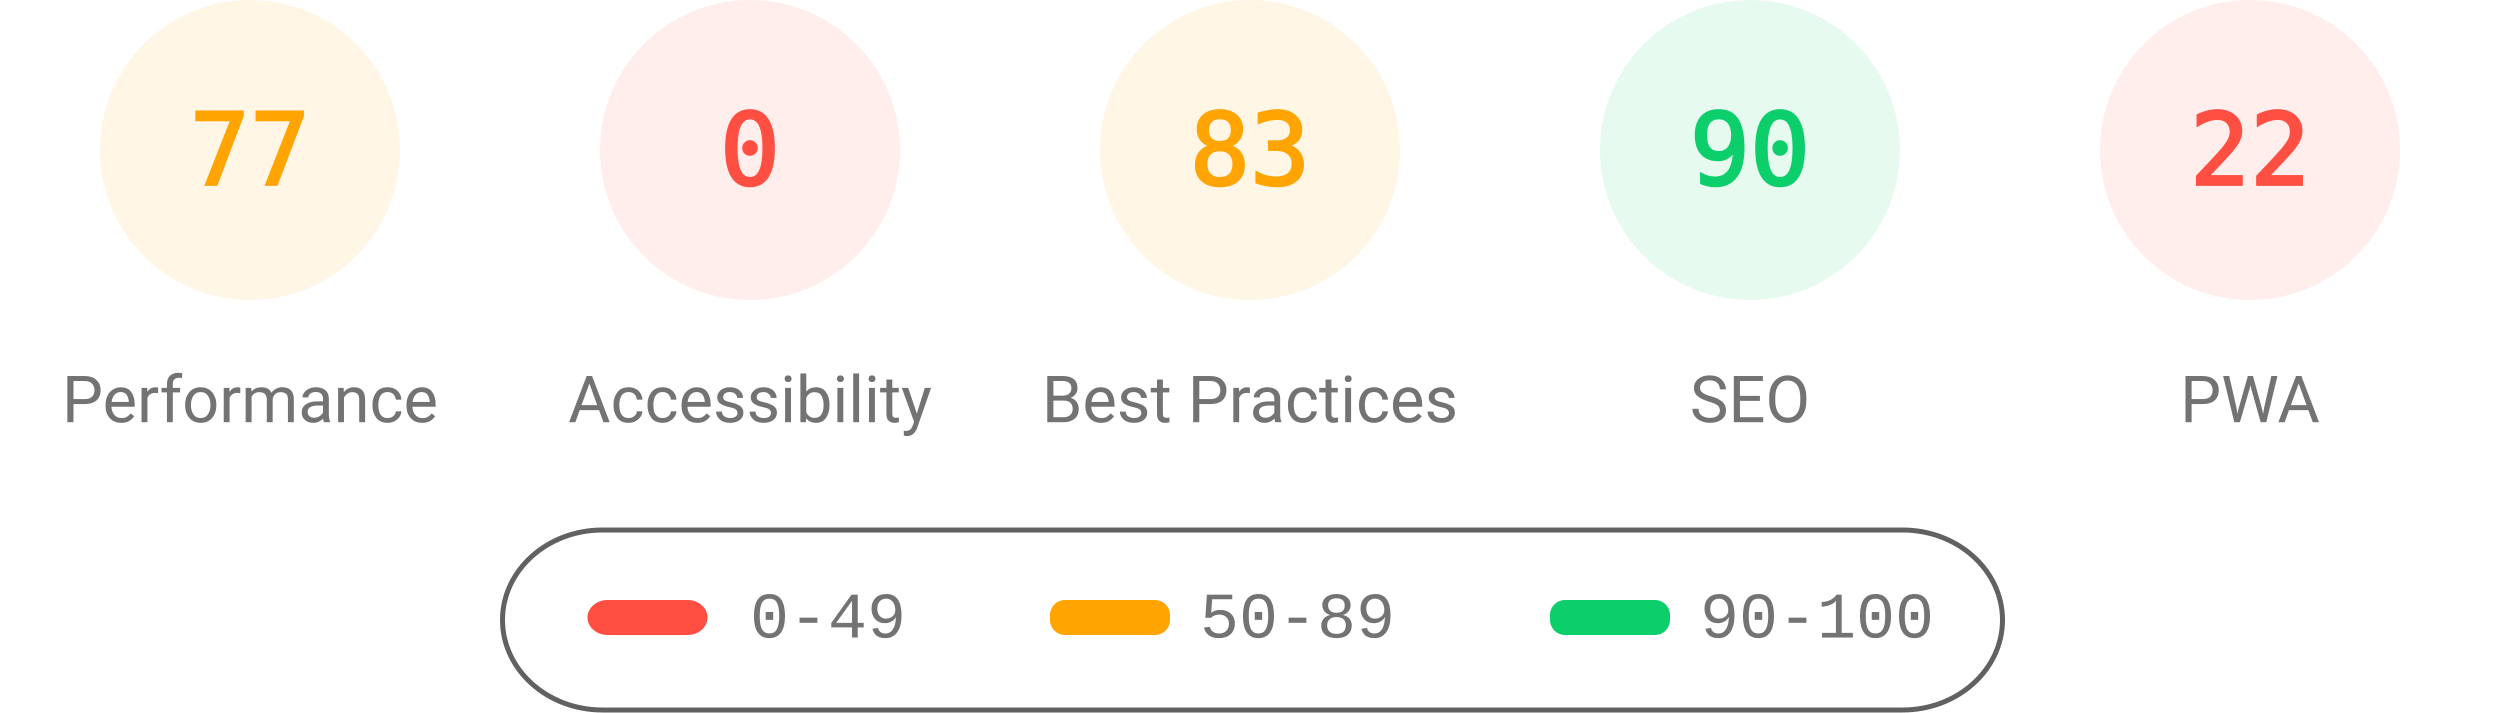
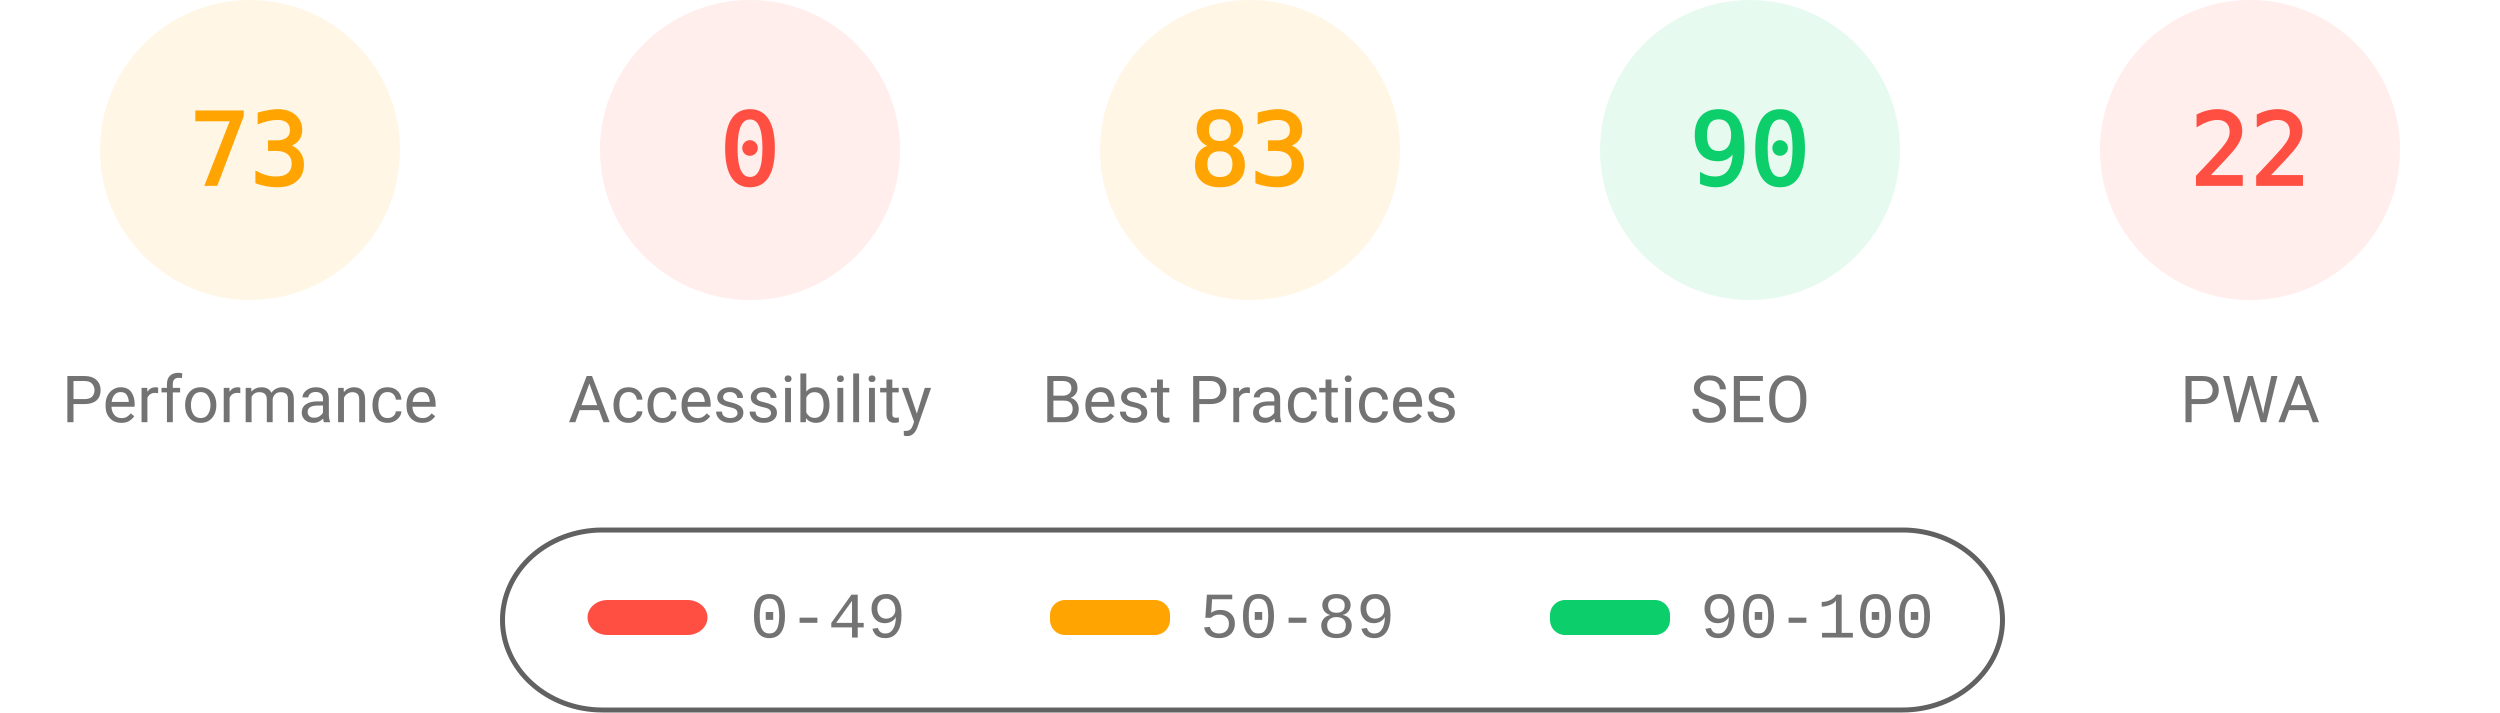
<svg xmlns="http://www.w3.org/2000/svg" fill="none" width="1000" height="285">
  <style>.gauge-base{opacity:.1}.gauge-arc{fill:none;animation-delay:250ms;stroke-linecap:round;transform:rotate(-90deg);transform-origin:100px 60px;animation:load-gauge 1s ease forwards}.guage-text{font-size:40px;font-family:monospace;text-align:center}.guage-red{color:#ff4e42;fill:#ff4e42;stroke:#ff4e42}.guage-orange{color:#ffa400;fill:#ffa400;stroke:#ffa400}.guage-green{color:#0cce6b;fill:#0cce6b;stroke:#0cce6b}.guage-undefined{color:#5c5c5c;fill:#5c5c5c;stroke:#5c5c5c}.guage-title{color:#737373;fill:#737373;stroke:none;font-size:26px;line-height:26px;font-family:Roboto,Halvetica,Arial,sans-serif}@keyframes load-gauge{from{stroke-dasharray:0 352.858}}</style>
  <svg class="guage-div guage-perf guage-orange" viewBox="0 0 200 200" width="200" height="200">
    <circle class="gauge-base" r="56" cx="100" cy="60" stroke-width="8" />
-     <circle class="gauge-arc guage-arc-1" r="56" cx="100" cy="60" stroke-width="8" style="stroke-dasharray:270.931,351.858" />
-     <text class="guage-text" x="100" y="60" alignment-baseline="central" dominant-baseline="central" text-anchor="middle">77</text>
+     <circle class="gauge-arc guage-arc-1" r="56" cx="100" cy="60" stroke-width="8" style="stroke-dasharray:256.856,351.858" />
+     <text class="guage-text" x="100" y="60" alignment-baseline="central" dominant-baseline="central" text-anchor="middle">73</text>
    <text class="guage-title" x="100" y="160" alignment-baseline="central" dominant-baseline="central" text-anchor="middle">Performance</text>
  </svg>
  <svg class="guage-div guage-acc guage-red" viewBox="0 0 200 200" width="200" height="200" x="200">
    <circle class="gauge-base" r="56" cx="100" cy="60" stroke-width="8" />
    <circle class="gauge-arc guage-arc-2" r="56" cx="100" cy="60" stroke-width="8" style="stroke-dasharray:0,351.858" />
    <text class="guage-text" x="100" y="60" alignment-baseline="central" dominant-baseline="central" text-anchor="middle">0</text>
    <text class="guage-title" x="100" y="160" alignment-baseline="central" dominant-baseline="central" text-anchor="middle">Accessibility</text>
  </svg>
  <svg class="guage-div guage-best guage-orange" viewBox="0 0 200 200" width="200" height="200" x="400">
    <circle class="gauge-base" r="56" cx="100" cy="60" stroke-width="8" />
    <circle class="gauge-arc guage-arc-3" r="56" cx="100" cy="60" stroke-width="8" style="stroke-dasharray:292.042,351.858" />
    <text class="guage-text" x="100" y="60" alignment-baseline="central" dominant-baseline="central" text-anchor="middle">83</text>
    <text class="guage-title" x="100" y="160" alignment-baseline="central" dominant-baseline="central" text-anchor="middle">Best Practices</text>
  </svg>
  <svg class="guage-div guage-seo guage-green" viewBox="0 0 200 200" width="200" height="200" x="600">
    <circle class="gauge-base" r="56" cx="100" cy="60" stroke-width="8" />
    <circle class="gauge-arc guage-arc-4" r="56" cx="100" cy="60" stroke-width="8" style="stroke-dasharray:316.672,351.858" />
    <text class="guage-text" x="100" y="60" alignment-baseline="central" dominant-baseline="central" text-anchor="middle">90</text>
    <text class="guage-title" x="100" y="160" alignment-baseline="central" dominant-baseline="central" text-anchor="middle">SEO</text>
  </svg>
  <svg class="guage-div guage-pwa guage-red" viewBox="0 0 200 200" width="200" height="200" x="800">
    <circle class="gauge-base" r="56" cx="100" cy="60" stroke-width="8" />
    <circle class="gauge-arc guage-arc-4" r="56" cx="100" cy="60" stroke-width="8" style="stroke-dasharray:77.409,351.858" />
    <text class="guage-text" x="100" y="60" alignment-baseline="central" dominant-baseline="central" text-anchor="middle">22</text>
    <text class="guage-title" x="100" y="160" alignment-baseline="central" dominant-baseline="central" text-anchor="middle">PWA</text>
  </svg>
  <svg width="604" height="76" x="200" y="210">
    <path fill="none" id="canvas_background" d="M-1-1h604v80H-1z" />
    <rect fill-opacity="0" stroke="#616161" stroke-width="2" rx="40" id="svg_2" height="72" width="600" y="2" x="1" fill="#000" />
    <rect stroke="#000" rx="8" id="svg_3" height="14" width="48" y="30" x="35" stroke-opacity="null" stroke-width="0" fill="#ff4e42" />
    <rect stroke="#000" rx="6" id="svg_4" height="14" width="48" y="30" x="220" stroke-opacity="null" stroke-width="0" fill="#ffa400" />
    <rect stroke="#000" rx="6" id="svg_5" height="14" width="48" y="30" x="420" stroke-opacity="null" stroke-width="0" fill="#0cce6b" />
    <text xml:space="preserve" text-anchor="start" font-family="'Courier New', Courier, monospace" font-size="26" id="svg_6" y="45" x="100" stroke-opacity="null" stroke-width="0" stroke="#000" fill="#737373">0-49</text>
    <text xml:space="preserve" text-anchor="start" font-family="'Courier New', Courier, monospace" font-size="26" id="svg_7" y="45" x="280" stroke-opacity="null" stroke-width="0" stroke="#000" fill="#737373">50-89</text>
    <text xml:space="preserve" text-anchor="start" font-family="'Courier New', Courier, monospace" font-size="26" id="svg_8" y="45" x="480" stroke-opacity="null" stroke-width="0" stroke="#000" fill="#737373">90-100</text>
  </svg>
</svg>
